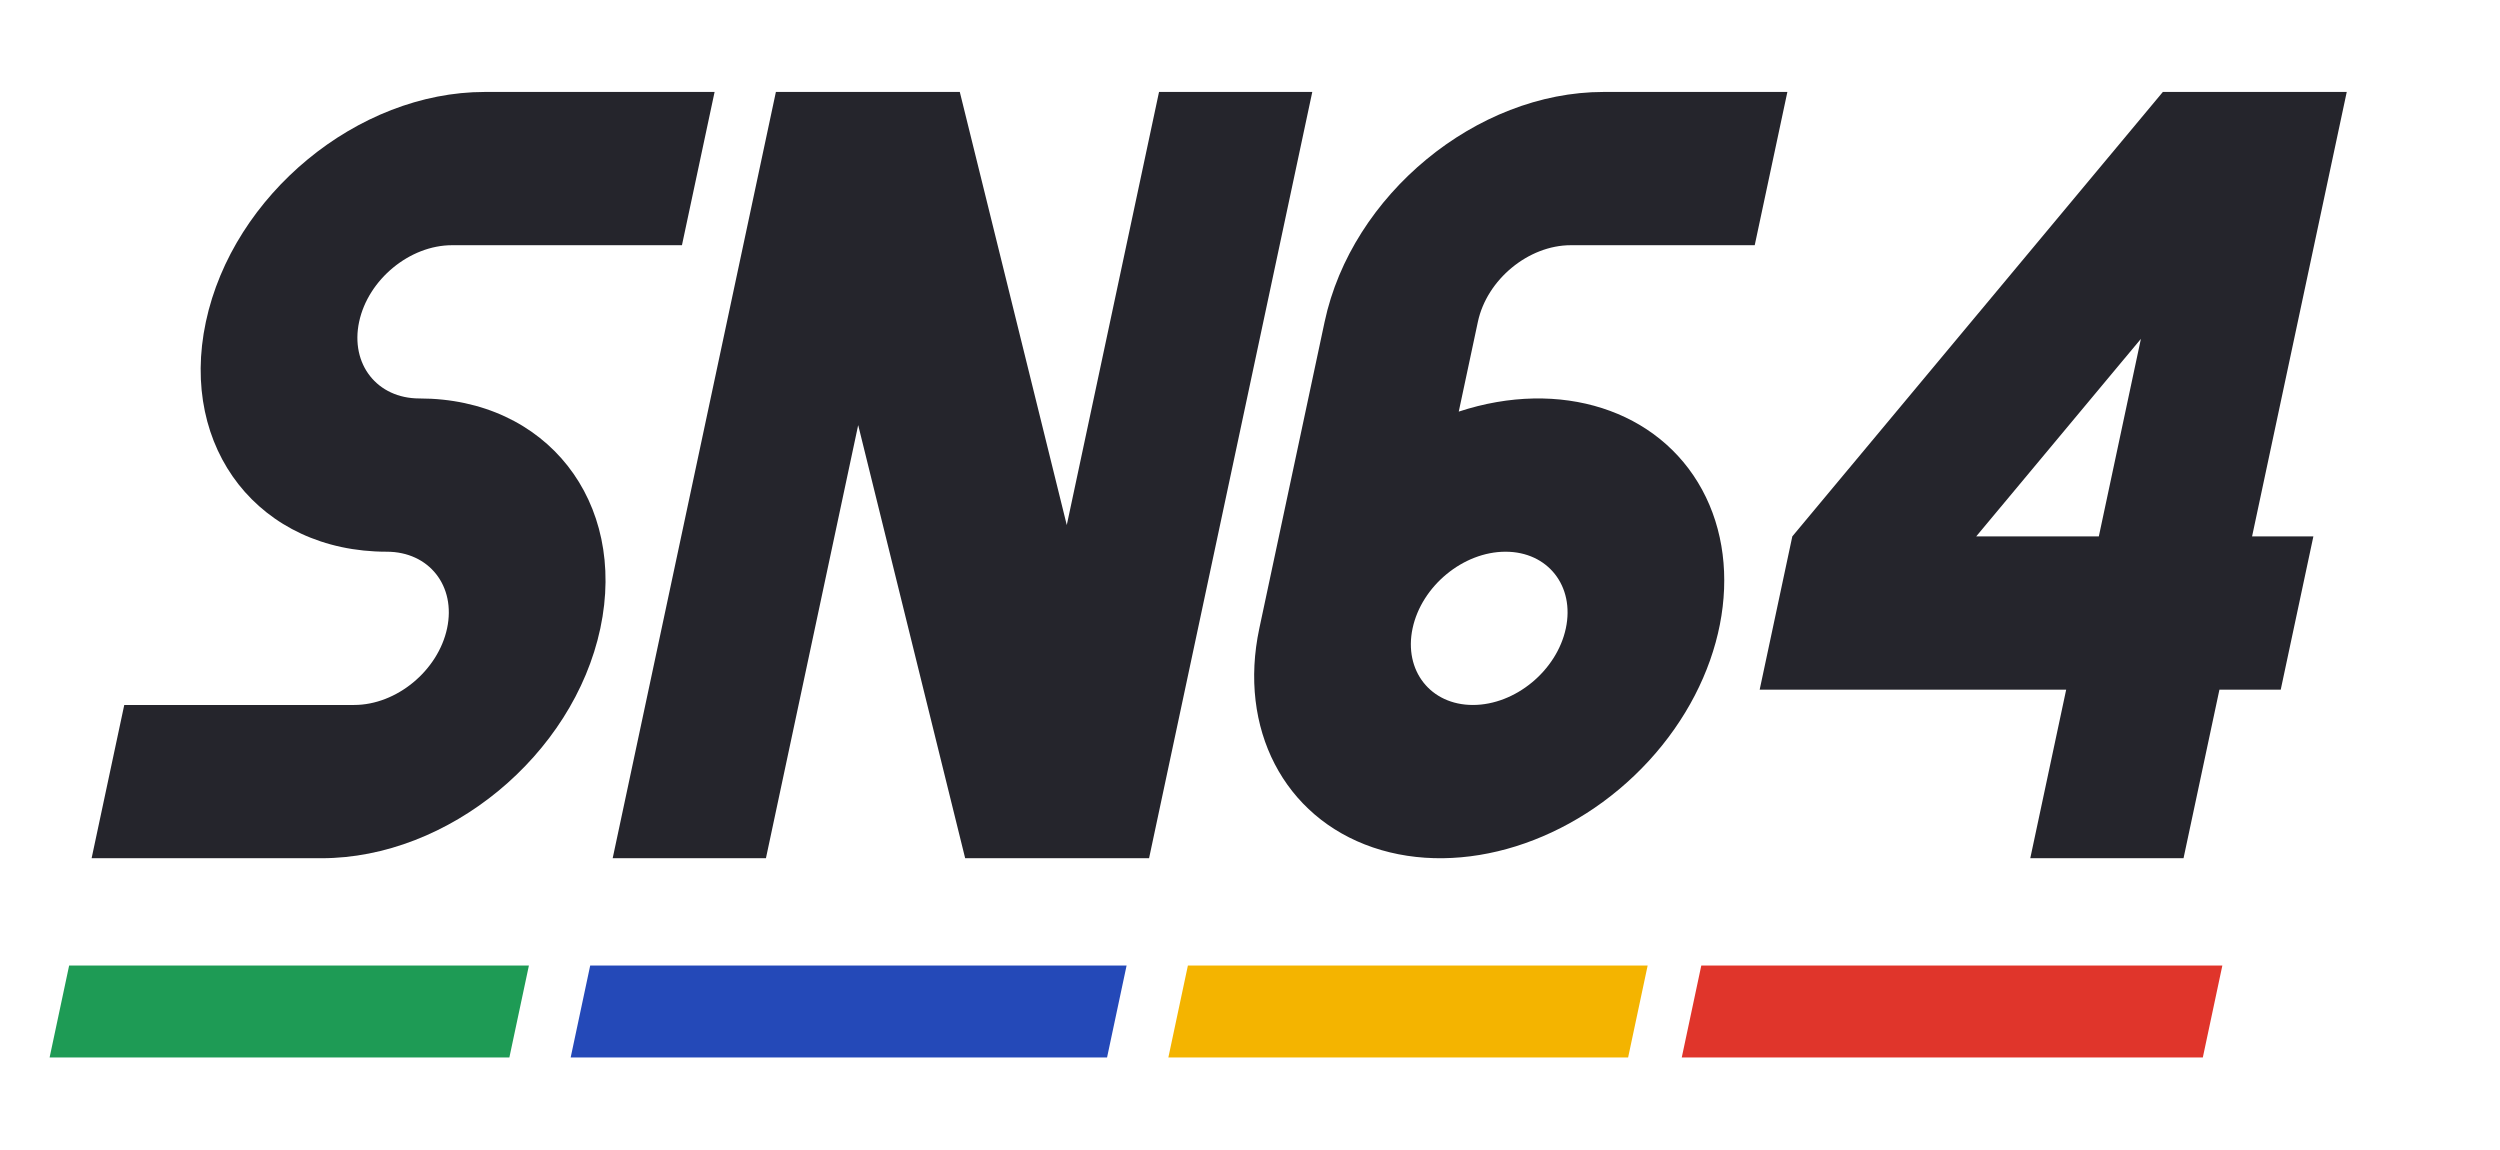
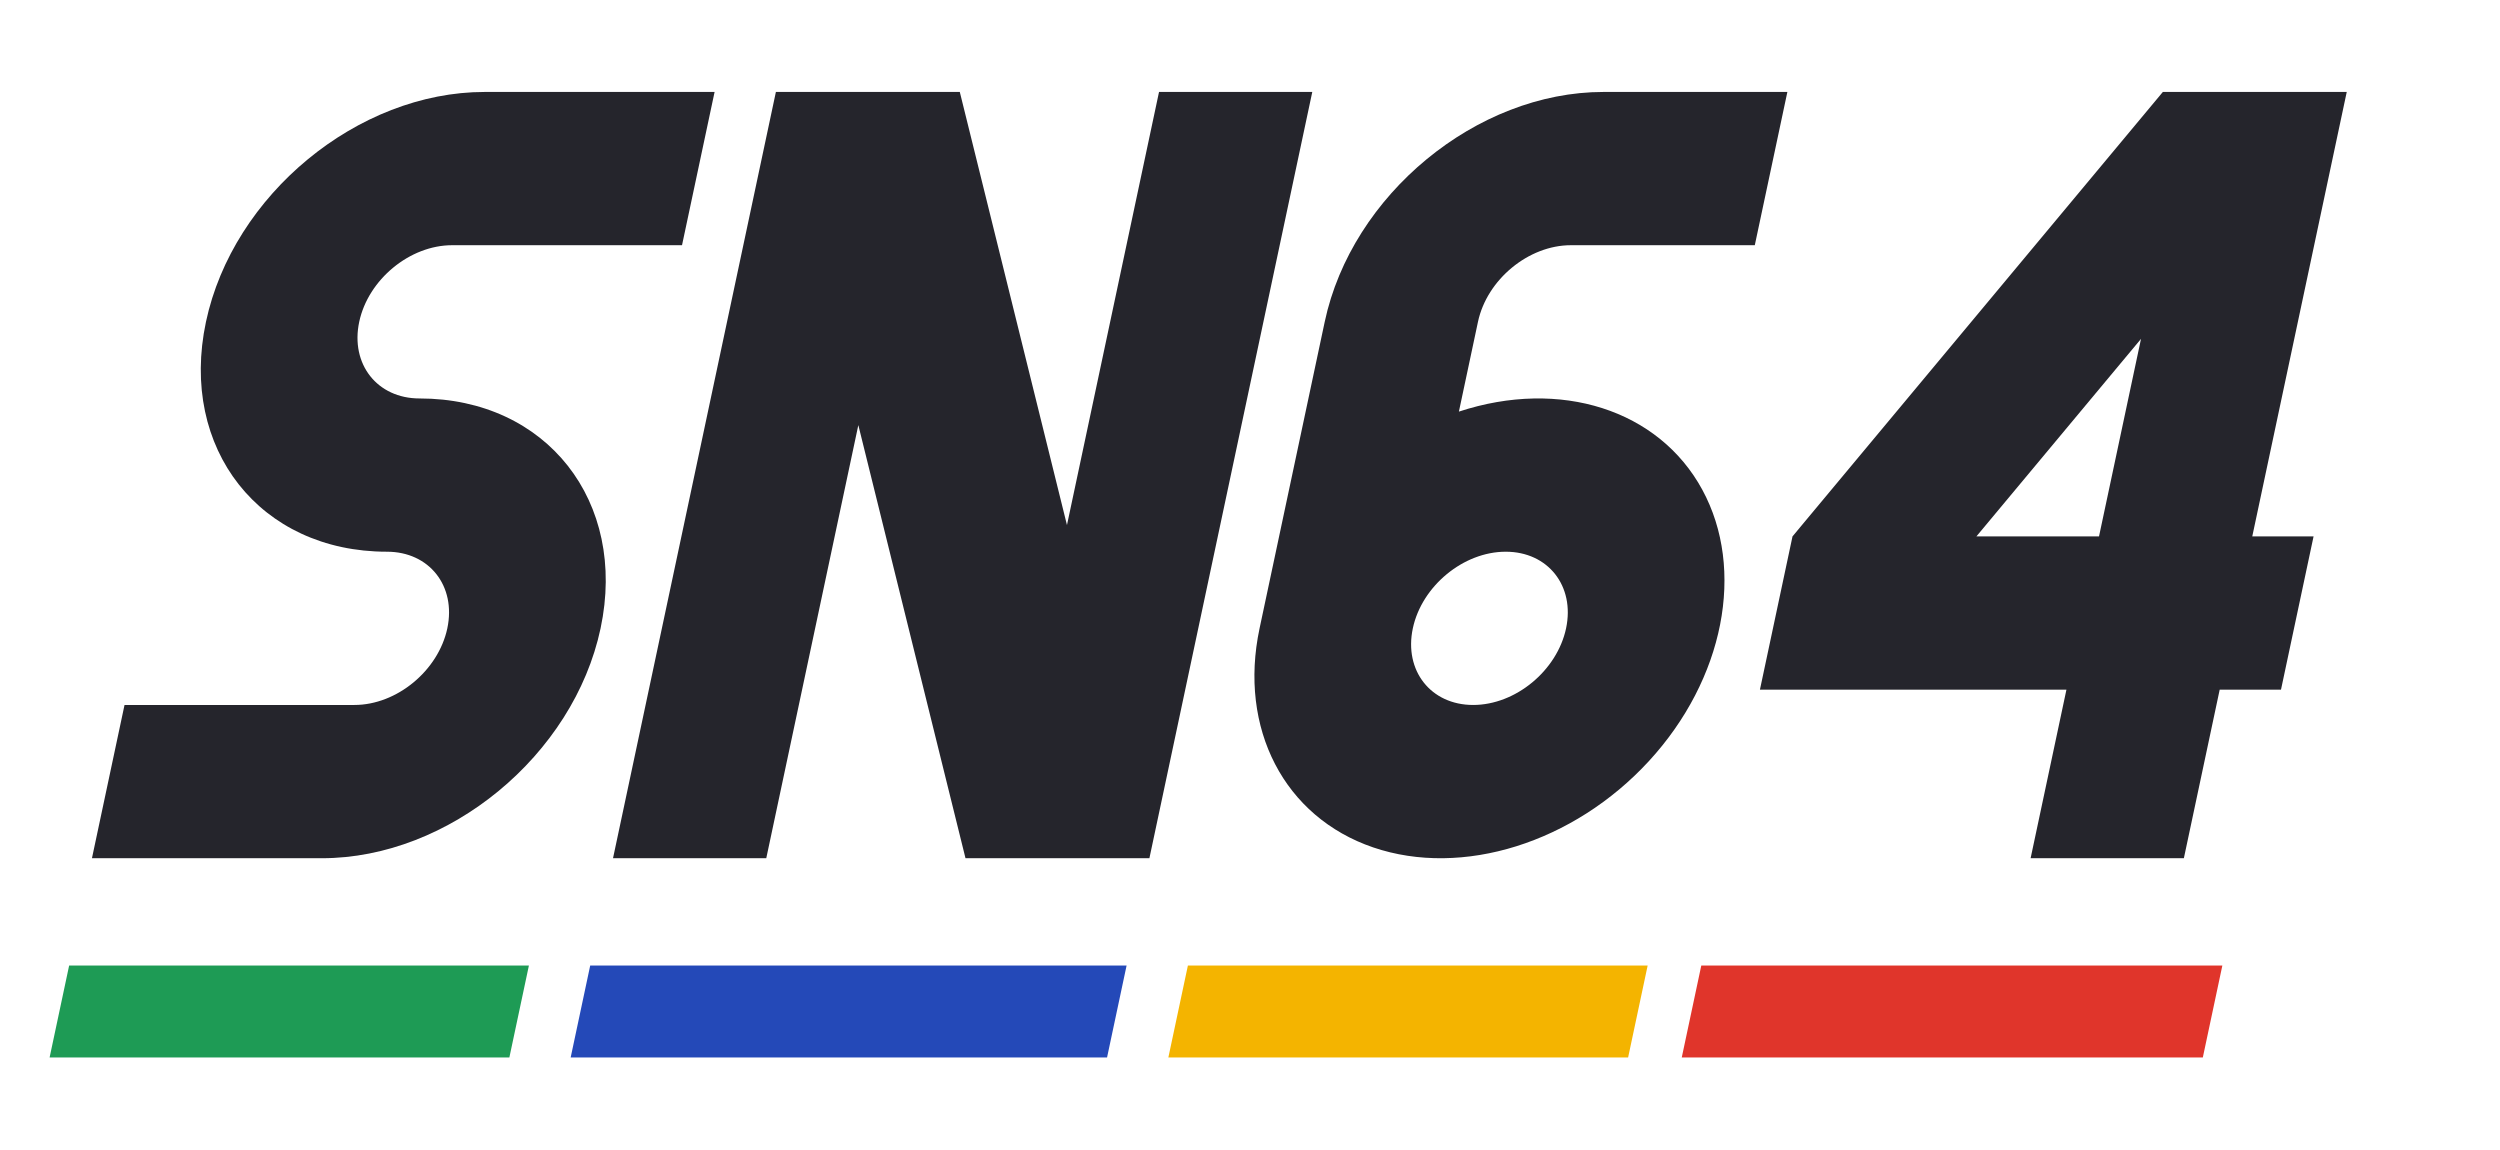
<svg xmlns="http://www.w3.org/2000/svg" viewBox="-12 -12 326.256 150" width="326.256" height="150">
-   <path d="M60,0 H30 A30,30 0 0 0 30,60 A10,10 0 0 1 30,80 H0 V100 H30 A30,30 0 0 0 30,40 A10,10 0 0 1 30,20 H60 Z" fill="#25252C" fill-rule="evenodd" transform="matrix(1 0 -0.213 1 21.256 0)" />
-   <path d="M0,0 H24 L50,56.522 V0 H70 V100 H46 L20,43.478 V100 H0 Z" fill="#25252C" fill-rule="evenodd" transform="matrix(1 0 -0.213 1 89.256 0)" />
-   <path d="M54,0 V20 H30 A10,10 0 0 0 20,30 V41.716 A30,30 0 1 1 0,70 V30 A30,30 0 0 1 30,0 Z M30,60 A10,10 0 1 0 30,80 A10,10 0 1 0 30,60 Z" fill="#25252C" fill-rule="evenodd" transform="matrix(1 0 -0.213 1 167.256 0)" />
-   <path d="M36,0 H60 V58 H68 V78 H60 V100 H40 V78 H0 V58 Z M40,32.222 V58 H24 Z" fill="#25252C" fill-rule="evenodd" transform="matrix(1 0 -0.213 1 234.256 0)" />
+   <path d="M81.256,0 L51.256,0 C34.687,0 18.401,13.431 14.879,30 C11.357,46.569 21.934,60 38.502,60 C44.025,60 47.551,64.477 46.377,70 C45.203,75.523 39.774,80 34.251,80 L4.251,80 L0,100 L30,100 C46.569,100 62.855,86.569 66.377,70 C69.898,53.431 59.322,40 42.753,40 C37.231,40 33.705,35.523 34.879,30 C36.053,24.477 41.482,20 47.005,20 L77.005,20 Z" fill="#25252C" fill-rule="evenodd" />
+   <path d="M89.256,0 L113.256,0 L127.242,56.522 L139.256,0 L159.256,0 L138,100 L114,100 L100.014,43.478 L88,100 L68,100 Z" fill="#25252C" fill-rule="evenodd" />
+   <path d="M221.256,0 L217.005,20 L193.005,20 C187.482,20 182.053,24.477 180.879,30 L178.389,41.716 C191.635,37.36 204.482,41.48 210.15,51.903 C215.818,62.325 213.003,76.651 203.19,87.321 C193.377,97.991 178.825,102.549 167.212,98.591 C155.6,94.632 149.599,83.068 152.377,70 L160.879,30 C164.401,13.431 180.687,0 197.256,0 Z M184.502,60 C178.979,60 173.551,64.477 172.377,70 C171.203,75.523 174.728,80 180.251,80 C185.774,80 191.203,75.523 192.377,70 C193.551,64.477 190.025,60 184.502,60 Z" fill="#25252C" fill-rule="evenodd" />
+   <path d="M270.256,0 L294.256,0 L281.927,58 L289.927,58 L285.676,78 L277.676,78 L273,100 L253,100 L257.676,78 L217.676,78 L221.927,58 Z M267.407,32.222 L261.927,58 L245.927,58 Z" fill="#25252C" fill-rule="evenodd" />
  <path d="M-2.976,114 L57.024,114 L54.474,126 L-5.526,126 Z" fill="#1E9B55" />
  <path d="M65.024,114 L135.024,114 L132.474,126 L62.474,126 Z" fill="#2449B8" />
  <path d="M143.024,114 L203.024,114 L200.474,126 L140.474,126 Z" fill="#F4B400" />
  <path d="M210.024,114 L278.024,114 L275.474,126 L207.474,126 Z" fill="#E0352B" />
</svg>
